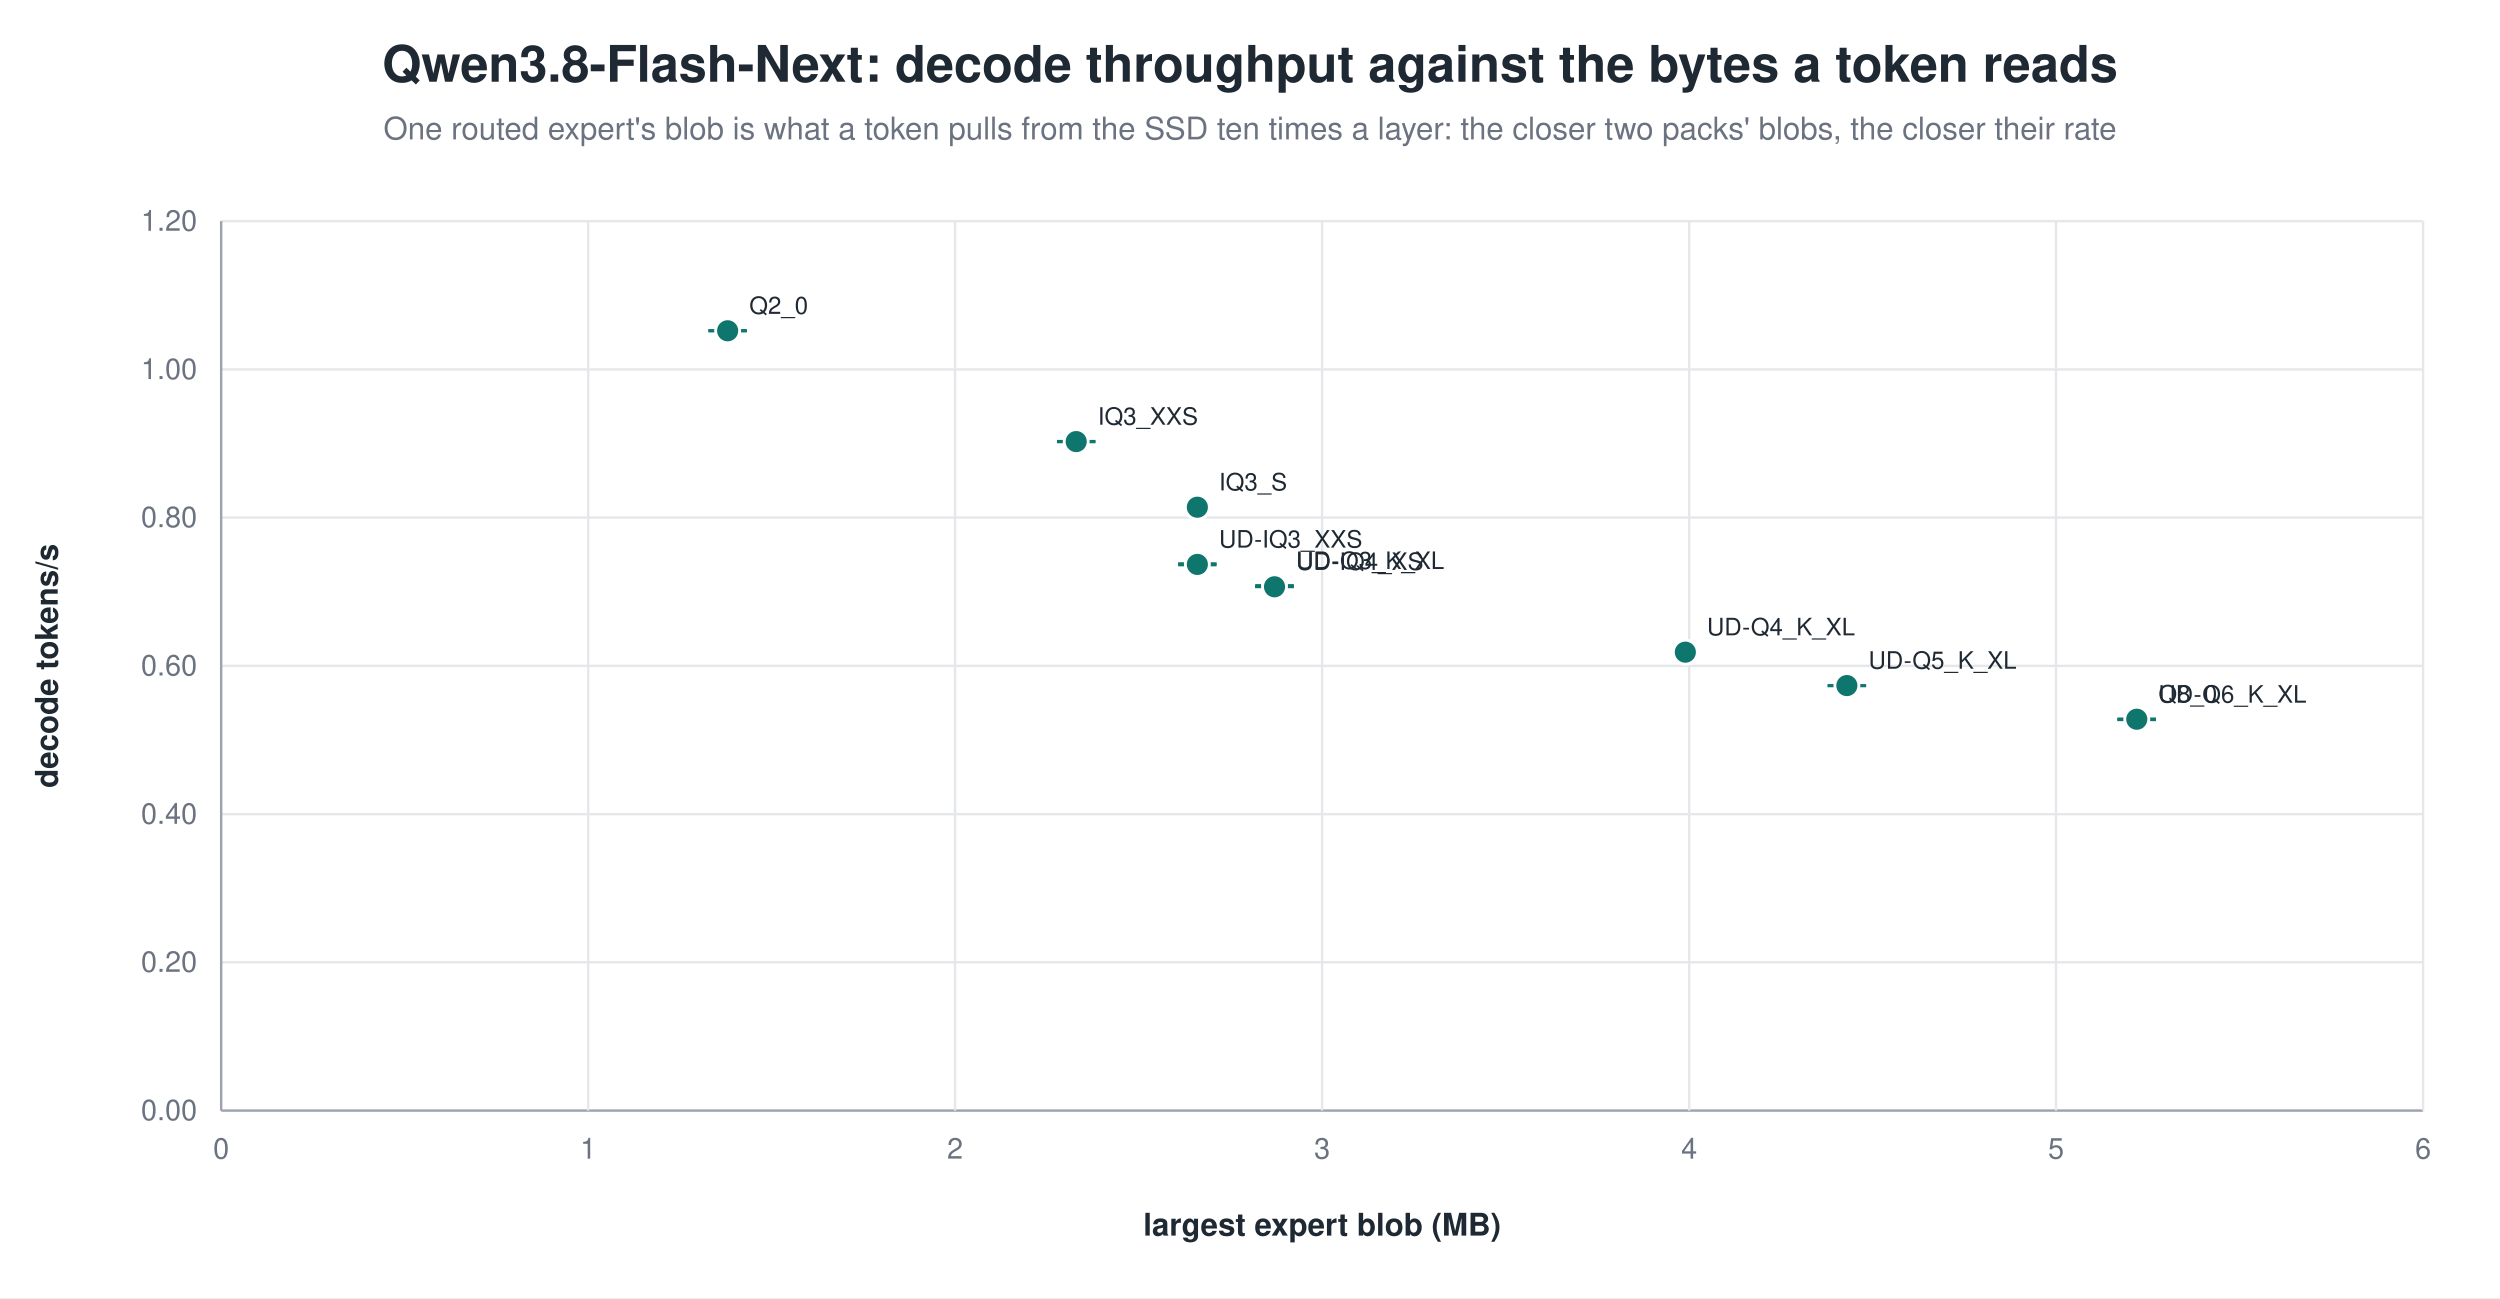
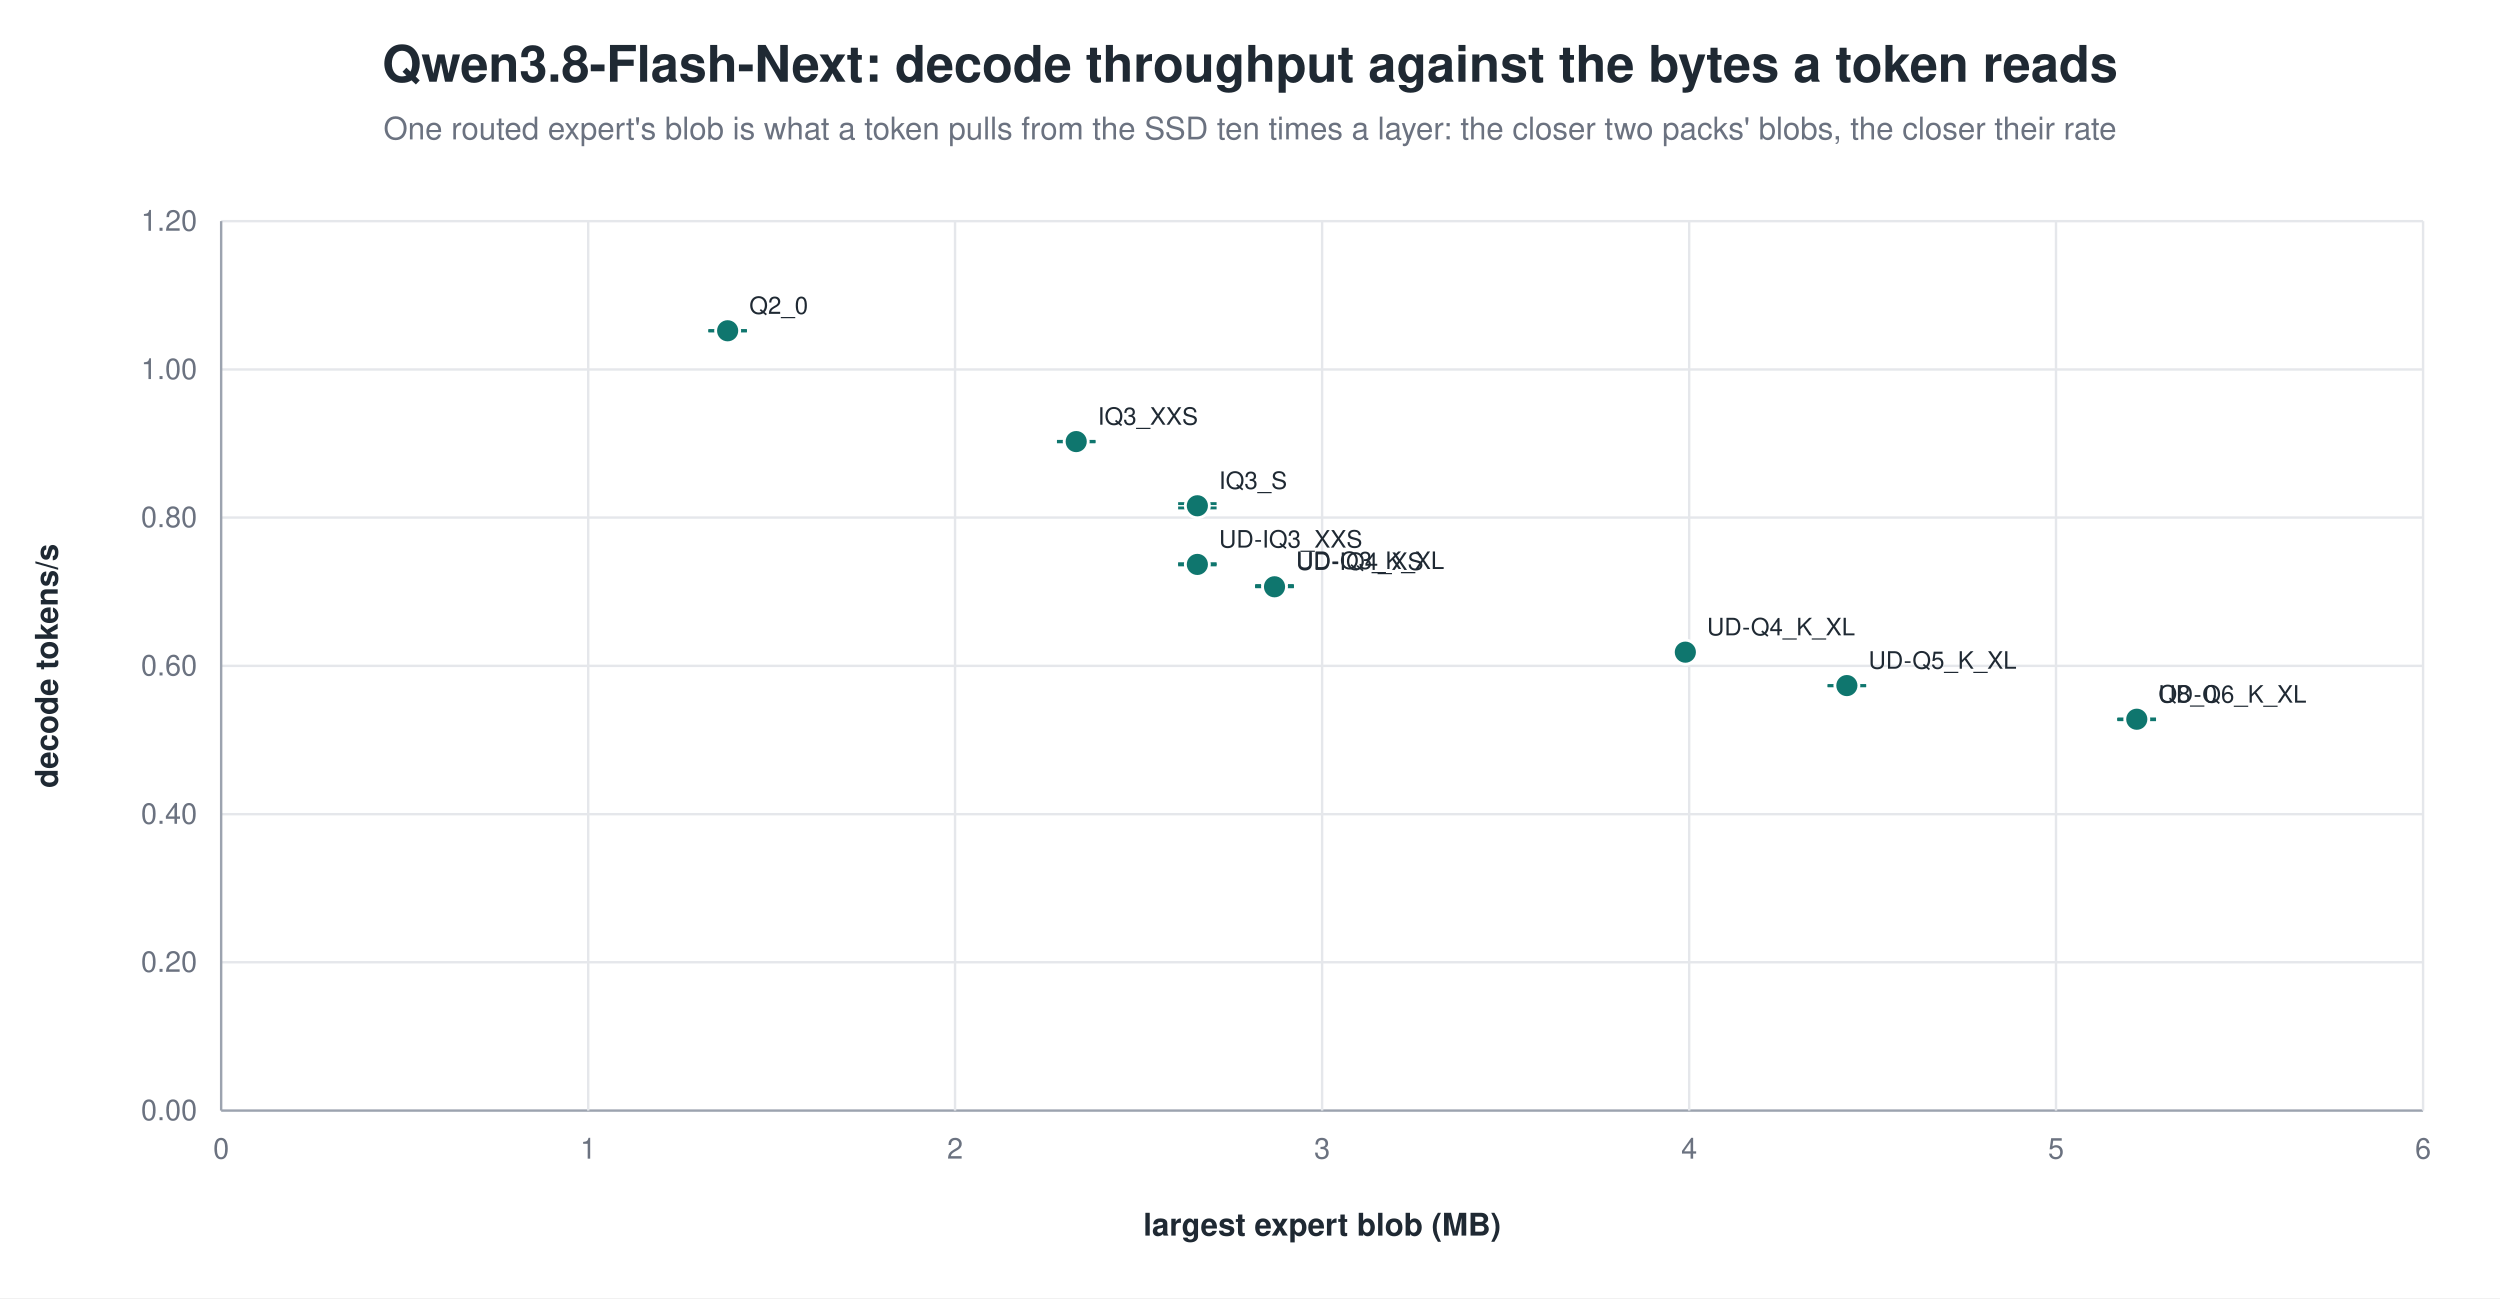
<svg xmlns="http://www.w3.org/2000/svg" width="1040" height="540" viewBox="0 0 1040 540" role="img" aria-label="Qwen3.8-Flash-Next: decode throughput against the bytes a token reads">
  <rect width="1040" height="540" fill="white" />
  <text x="520.0" y="34" text-anchor="middle" font-family="Helvetica, Arial, sans-serif" font-size="21" font-weight="600" fill="#1f2933">Qwen3.8-Flash-Next: decode throughput against the bytes a token reads</text>
  <text x="520.0" y="58" text-anchor="middle" font-family="Helvetica, Arial, sans-serif" font-size="13" fill="#6b7280">One routed expert's blob is what a token pulls from the SSD ten times a layer: the closer two packs' blobs, the closer their rate</text>
  <line x1="92.0" y1="462.0" x2="1008.0" y2="462.0" stroke="#9ca3af" stroke-width="1.0" />
  <text x="82.0" y="466.0" text-anchor="end" font-family="Helvetica, Arial, sans-serif" font-size="12" fill="#6b7280" font-weight="400">0.00</text>
  <line x1="92.0" y1="400.3" x2="1008.0" y2="400.3" stroke="#e5e7eb" stroke-width="1.0" />
  <text x="82.0" y="404.3" text-anchor="end" font-family="Helvetica, Arial, sans-serif" font-size="12" fill="#6b7280" font-weight="400">0.20</text>
  <line x1="92.0" y1="338.7" x2="1008.0" y2="338.7" stroke="#e5e7eb" stroke-width="1.0" />
  <text x="82.0" y="342.7" text-anchor="end" font-family="Helvetica, Arial, sans-serif" font-size="12" fill="#6b7280" font-weight="400">0.40</text>
  <line x1="92.0" y1="277.0" x2="1008.0" y2="277.0" stroke="#e5e7eb" stroke-width="1.0" />
  <text x="82.0" y="281.0" text-anchor="end" font-family="Helvetica, Arial, sans-serif" font-size="12" fill="#6b7280" font-weight="400">0.60</text>
  <line x1="92.0" y1="215.3" x2="1008.0" y2="215.3" stroke="#e5e7eb" stroke-width="1.0" />
  <text x="82.0" y="219.3" text-anchor="end" font-family="Helvetica, Arial, sans-serif" font-size="12" fill="#6b7280" font-weight="400">0.80</text>
  <line x1="92.0" y1="153.7" x2="1008.0" y2="153.7" stroke="#e5e7eb" stroke-width="1.0" />
  <text x="82.0" y="157.7" text-anchor="end" font-family="Helvetica, Arial, sans-serif" font-size="12" fill="#6b7280" font-weight="400">1.00</text>
  <line x1="92.0" y1="92.0" x2="1008.0" y2="92.0" stroke="#e5e7eb" stroke-width="1.0" />
  <text x="82.0" y="96.0" text-anchor="end" font-family="Helvetica, Arial, sans-serif" font-size="12" fill="#6b7280" font-weight="400">1.20</text>
  <line x1="92.0" y1="92.0" x2="92.0" y2="462.0" stroke="#9ca3af" stroke-width="1.0" />
  <text x="92.0" y="482.0" text-anchor="middle" font-family="Helvetica, Arial, sans-serif" font-size="12" fill="#6b7280" font-weight="400">0</text>
  <line x1="244.7" y1="92.0" x2="244.7" y2="462.0" stroke="#e5e7eb" stroke-width="1.0" />
  <text x="244.7" y="482.0" text-anchor="middle" font-family="Helvetica, Arial, sans-serif" font-size="12" fill="#6b7280" font-weight="400">1</text>
  <line x1="397.3" y1="92.0" x2="397.3" y2="462.0" stroke="#e5e7eb" stroke-width="1.0" />
  <text x="397.3" y="482.0" text-anchor="middle" font-family="Helvetica, Arial, sans-serif" font-size="12" fill="#6b7280" font-weight="400">2</text>
  <line x1="550.0" y1="92.0" x2="550.0" y2="462.0" stroke="#e5e7eb" stroke-width="1.0" />
  <text x="550.0" y="482.0" text-anchor="middle" font-family="Helvetica, Arial, sans-serif" font-size="12" fill="#6b7280" font-weight="400">3</text>
  <line x1="702.7" y1="92.0" x2="702.7" y2="462.0" stroke="#e5e7eb" stroke-width="1.0" />
  <text x="702.7" y="482.0" text-anchor="middle" font-family="Helvetica, Arial, sans-serif" font-size="12" fill="#6b7280" font-weight="400">4</text>
  <line x1="855.3" y1="92.0" x2="855.3" y2="462.0" stroke="#e5e7eb" stroke-width="1.0" />
  <text x="855.3" y="482.0" text-anchor="middle" font-family="Helvetica, Arial, sans-serif" font-size="12" fill="#6b7280" font-weight="400">5</text>
  <line x1="1008.0" y1="92.0" x2="1008.0" y2="462.0" stroke="#e5e7eb" stroke-width="1.0" />
  <text x="1008.0" y="482.0" text-anchor="middle" font-family="Helvetica, Arial, sans-serif" font-size="12" fill="#6b7280" font-weight="400">6</text>
  <text x="24.0" y="277.0" text-anchor="middle" font-family="Helvetica, Arial, sans-serif" font-size="13" fill="#1f2933" font-weight="600" transform="rotate(-90.0 24.0 277.0)">decode tokens/s</text>
  <text x="550.0" y="514.0" text-anchor="middle" font-family="Helvetica, Arial, sans-serif" font-size="13" fill="#1f2933" font-weight="600">largest expert blob (MB)</text>
  <line x1="302.7" y1="137.5" x2="302.7" y2="137.7" stroke="#0f766e" stroke-width="1.2" />
  <line x1="294.7" y1="137.5" x2="310.7" y2="137.5" stroke="#0f766e" stroke-width="1.2" />
  <line x1="294.7" y1="137.7" x2="310.7" y2="137.7" stroke="#0f766e" stroke-width="1.2" />
  <circle cx="302.7" cy="137.6" r="5.0" fill="#0f766e" stroke="white" stroke-width="1.2" opacity="1.00" />
  <text x="311.7" y="130.6" text-anchor="start" font-family="Helvetica, Arial, sans-serif" font-size="10" fill="#1f2933" font-weight="500">Q2_0</text>
  <line x1="447.7" y1="183.6" x2="447.7" y2="183.8" stroke="#0f766e" stroke-width="1.2" />
  <line x1="439.7" y1="183.6" x2="455.7" y2="183.6" stroke="#0f766e" stroke-width="1.2" />
  <line x1="439.7" y1="183.8" x2="455.7" y2="183.8" stroke="#0f766e" stroke-width="1.2" />
  <circle cx="447.7" cy="183.7" r="5.0" fill="#0f766e" stroke="white" stroke-width="1.2" opacity="1.00" />
  <text x="456.7" y="176.7" text-anchor="start" font-family="Helvetica, Arial, sans-serif" font-size="10" fill="#1f2933" font-weight="500">IQ3_XXS</text>
-   <circle cx="498.1" cy="211.0" r="5.0" fill="#0f766e" stroke="white" stroke-width="1.2" opacity="1.00" />
-   <text x="507.1" y="204.0" text-anchor="start" font-family="Helvetica, Arial, sans-serif" font-size="10" fill="#1f2933" font-weight="500">IQ3_S</text>
+   <line x1="498.1" y1="209.5" x2="498.1" y2="211.3" stroke="#0f766e" stroke-width="1.2" />
+   <line x1="490.1" y1="209.5" x2="506.1" y2="209.5" stroke="#0f766e" stroke-width="1.2" />
+   <line x1="490.1" y1="211.3" x2="506.1" y2="211.3" stroke="#0f766e" stroke-width="1.2" />
+   <circle cx="498.1" cy="210.4" r="5.0" fill="#0f766e" stroke="white" stroke-width="1.2" opacity="1.00" />
+   <text x="507.1" y="203.4" text-anchor="start" font-family="Helvetica, Arial, sans-serif" font-size="10" fill="#1f2933" font-weight="500">IQ3_S</text>
  <line x1="498.1" y1="234.5" x2="498.1" y2="235.0" stroke="#0f766e" stroke-width="1.2" />
  <line x1="490.1" y1="234.5" x2="506.1" y2="234.5" stroke="#0f766e" stroke-width="1.2" />
  <line x1="490.1" y1="235.0" x2="506.1" y2="235.0" stroke="#0f766e" stroke-width="1.2" />
  <circle cx="498.1" cy="234.8" r="5.0" fill="#0f766e" stroke="white" stroke-width="1.2" opacity="1.00" />
  <text x="507.1" y="227.8" text-anchor="start" font-family="Helvetica, Arial, sans-serif" font-size="10" fill="#1f2933" font-weight="500">UD-IQ3_XXS</text>
  <line x1="530.2" y1="243.6" x2="530.2" y2="243.8" stroke="#0f766e" stroke-width="1.2" />
  <line x1="522.2" y1="243.6" x2="538.2" y2="243.6" stroke="#0f766e" stroke-width="1.2" />
  <line x1="522.2" y1="243.8" x2="538.2" y2="243.8" stroke="#0f766e" stroke-width="1.2" />
  <circle cx="530.2" cy="243.7" r="5.0" fill="#0f766e" stroke="white" stroke-width="1.2" opacity="1.00" />
  <text x="539.2" y="236.7" text-anchor="start" font-family="Helvetica, Arial, sans-serif" font-size="10" fill="#1f2933" font-weight="500">UD-Q3_K_XL</text>
  <line x1="530.2" y1="244.0" x2="530.2" y2="244.1" stroke="#0f766e" stroke-width="1.2" />
  <line x1="522.2" y1="244.0" x2="538.2" y2="244.0" stroke="#0f766e" stroke-width="1.2" />
  <line x1="522.2" y1="244.1" x2="538.2" y2="244.1" stroke="#0f766e" stroke-width="1.2" />
  <circle cx="530.2" cy="244.1" r="5.0" fill="#0f766e" stroke="white" stroke-width="1.2" opacity="1.00" />
  <text x="539.2" y="237.1" text-anchor="start" font-family="Helvetica, Arial, sans-serif" font-size="10" fill="#1f2933" font-weight="500">UD-IQ4_XS</text>
  <circle cx="701.1" cy="271.3" r="5.0" fill="#0f766e" stroke="white" stroke-width="1.2" opacity="1.00" />
  <text x="710.1" y="264.3" text-anchor="start" font-family="Helvetica, Arial, sans-serif" font-size="10" fill="#1f2933" font-weight="500">UD-Q4_K_XL</text>
  <line x1="768.3" y1="285.2" x2="768.3" y2="285.3" stroke="#0f766e" stroke-width="1.2" />
  <line x1="760.3" y1="285.2" x2="776.3" y2="285.2" stroke="#0f766e" stroke-width="1.2" />
  <line x1="760.3" y1="285.3" x2="776.3" y2="285.3" stroke="#0f766e" stroke-width="1.2" />
  <circle cx="768.3" cy="285.2" r="5.0" fill="#0f766e" stroke="white" stroke-width="1.2" opacity="1.00" />
  <text x="777.3" y="278.2" text-anchor="start" font-family="Helvetica, Arial, sans-serif" font-size="10" fill="#1f2933" font-weight="500">UD-Q5_K_XL</text>
  <line x1="888.9" y1="299.2" x2="888.9" y2="299.4" stroke="#0f766e" stroke-width="1.2" />
  <line x1="880.9" y1="299.2" x2="896.9" y2="299.2" stroke="#0f766e" stroke-width="1.2" />
  <line x1="880.9" y1="299.4" x2="896.9" y2="299.4" stroke="#0f766e" stroke-width="1.2" />
  <circle cx="888.9" cy="299.3" r="5.0" fill="#0f766e" stroke="white" stroke-width="1.2" opacity="1.00" />
  <text x="897.9" y="292.3" text-anchor="start" font-family="Helvetica, Arial, sans-serif" font-size="10" fill="#1f2933" font-weight="500">UD-Q6_K_XL</text>
  <line x1="888.9" y1="299.2" x2="888.9" y2="299.2" stroke="#0f766e" stroke-width="1.2" />
  <line x1="880.9" y1="299.2" x2="896.9" y2="299.2" stroke="#0f766e" stroke-width="1.2" />
  <line x1="880.9" y1="299.2" x2="896.9" y2="299.2" stroke="#0f766e" stroke-width="1.2" />
  <circle cx="888.9" cy="299.2" r="5.0" fill="#0f766e" stroke="white" stroke-width="1.2" opacity="1.00" />
  <text x="897.9" y="292.2" text-anchor="start" font-family="Helvetica, Arial, sans-serif" font-size="10" fill="#1f2933" font-weight="500">Q8_0</text>
</svg>
